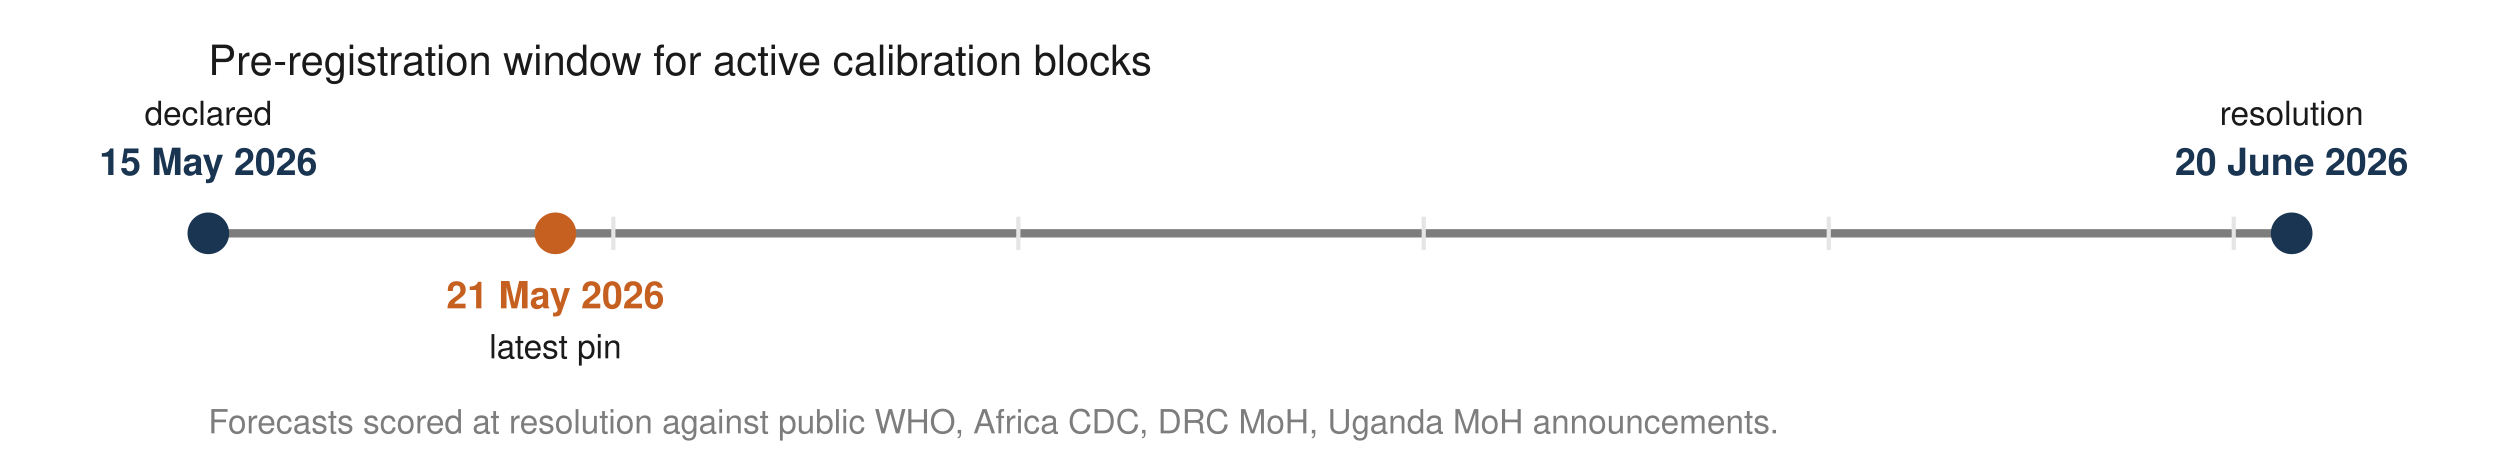
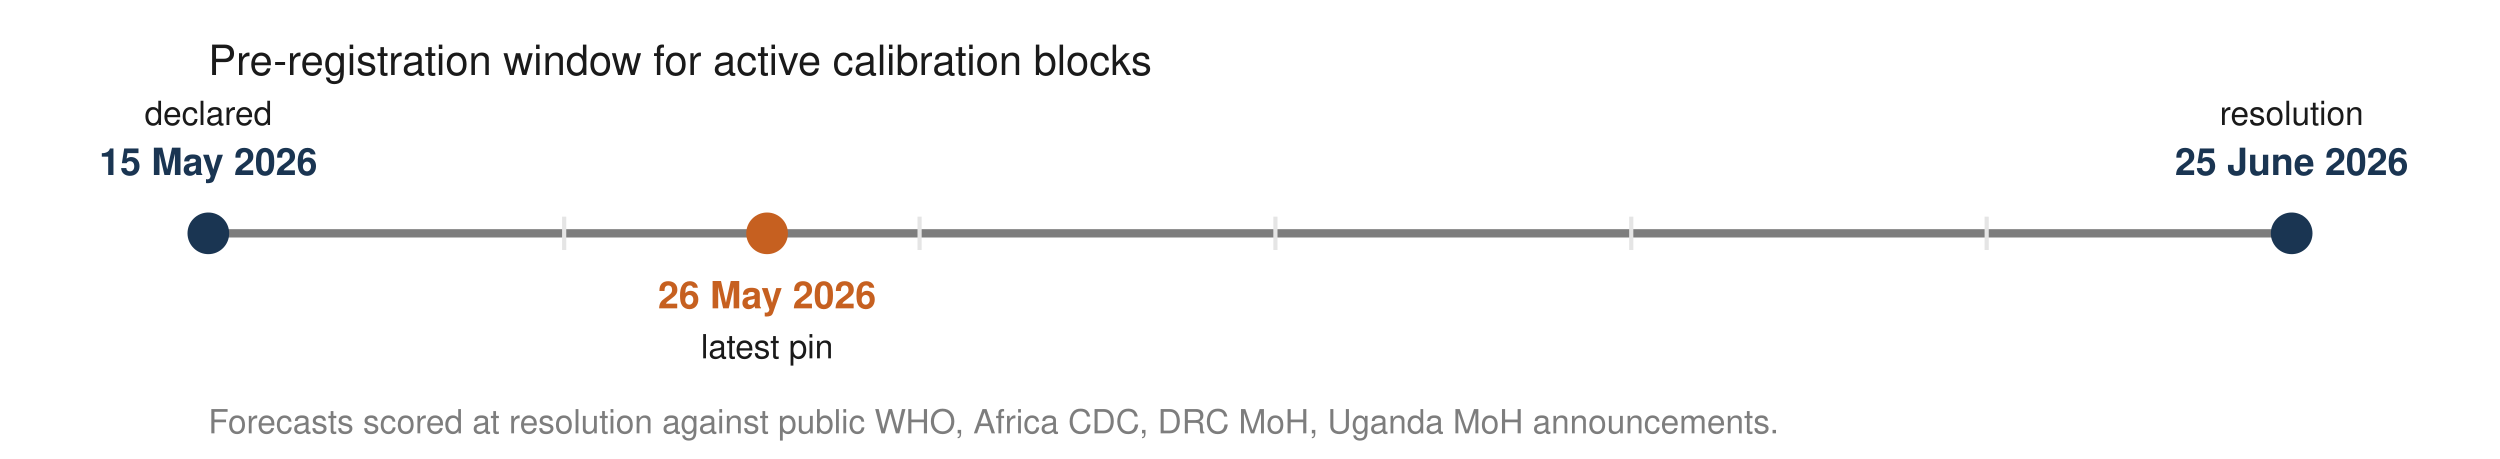
<svg xmlns="http://www.w3.org/2000/svg" viewBox="0 0 600 110" width="600" height="110" role="img" aria-labelledby="t">
  <text x="50.0" y="18.0" font-family="Helvetica,Arial,sans-serif" font-size="10" fill="#1a1a1a" font-weight="normal" text-anchor="start">Pre-registration window for active calibration blocks</text>
  <line x1="50.0" y1="56.0" x2="550.0" y2="56.0" stroke="#7d7d7d" stroke-width="2" />
  <line x1="50.0" y1="52.0" x2="50.0" y2="60.0" stroke="#e5e5e5" stroke-width="1" />
-   <line x1="147.2" y1="52.0" x2="147.2" y2="60.0" stroke="#e5e5e5" stroke-width="1" />
-   <line x1="244.4" y1="52.0" x2="244.4" y2="60.0" stroke="#e5e5e5" stroke-width="1" />
-   <line x1="341.7" y1="52.0" x2="341.7" y2="60.0" stroke="#e5e5e5" stroke-width="1" />
-   <line x1="438.9" y1="52.0" x2="438.9" y2="60.0" stroke="#e5e5e5" stroke-width="1" />
-   <line x1="536.1" y1="52.0" x2="536.1" y2="60.0" stroke="#e5e5e5" stroke-width="1" />
+   <line x1="135.4" y1="52.0" x2="135.4" y2="60.0" stroke="#e5e5e5" stroke-width="1" />
+   <line x1="220.7" y1="52.0" x2="220.7" y2="60.0" stroke="#e5e5e5" stroke-width="1" />
+   <line x1="306.1" y1="52.0" x2="306.1" y2="60.0" stroke="#e5e5e5" stroke-width="1" />
+   <line x1="391.5" y1="52.0" x2="391.5" y2="60.0" stroke="#e5e5e5" stroke-width="1" />
+   <line x1="476.8" y1="52.0" x2="476.8" y2="60.0" stroke="#e5e5e5" stroke-width="1" />
  <circle cx="50.0" cy="56.0" r="5.0" fill="#1a3552" />
  <text x="50.0" y="42.0" font-family="Helvetica,Arial,sans-serif" font-size="9" fill="#1a3552" font-weight="bold" text-anchor="middle">15 May 2026</text>
  <text x="50.0" y="30.0" font-family="Helvetica,Arial,sans-serif" font-size="8" fill="#1a1a1a" font-weight="normal" text-anchor="middle">declared</text>
-   <circle cx="133.3" cy="56.0" r="5.0" fill="#c66020" />
-   <text x="133.3" y="74.0" font-family="Helvetica,Arial,sans-serif" font-size="9" fill="#c66020" font-weight="bold" text-anchor="middle">21 May 2026</text>
-   <text x="133.3" y="86.0" font-family="Helvetica,Arial,sans-serif" font-size="8" fill="#1a1a1a" font-weight="normal" text-anchor="middle">latest pin</text>
+   <circle cx="184.1" cy="56.0" r="5.0" fill="#c66020" />
+   <text x="184.1" y="74.0" font-family="Helvetica,Arial,sans-serif" font-size="9" fill="#c66020" font-weight="bold" text-anchor="middle">26 May 2026</text>
+   <text x="184.1" y="86.0" font-family="Helvetica,Arial,sans-serif" font-size="8" fill="#1a1a1a" font-weight="normal" text-anchor="middle">latest pin</text>
  <circle cx="550.0" cy="56.0" r="5.0" fill="#1a3552" />
-   <text x="550.0" y="42.0" font-family="Helvetica,Arial,sans-serif" font-size="9" fill="#1a3552" font-weight="bold" text-anchor="middle">20 June 2026</text>
+   <text x="550.0" y="42.0" font-family="Helvetica,Arial,sans-serif" font-size="9" fill="#1a3552" font-weight="bold" text-anchor="middle">25 June 2026</text>
  <text x="550.0" y="30.0" font-family="Helvetica,Arial,sans-serif" font-size="8" fill="#1a1a1a" font-weight="normal" text-anchor="middle">resolution</text>
  <text x="50.0" y="104.0" font-family="Helvetica,Arial,sans-serif" font-size="8" fill="#7d7d7d" font-weight="normal" text-anchor="start">Forecasts scored at resolution against public WHO, Africa CDC, DRC MoH, Uganda MoH announcements.</text>
</svg>
